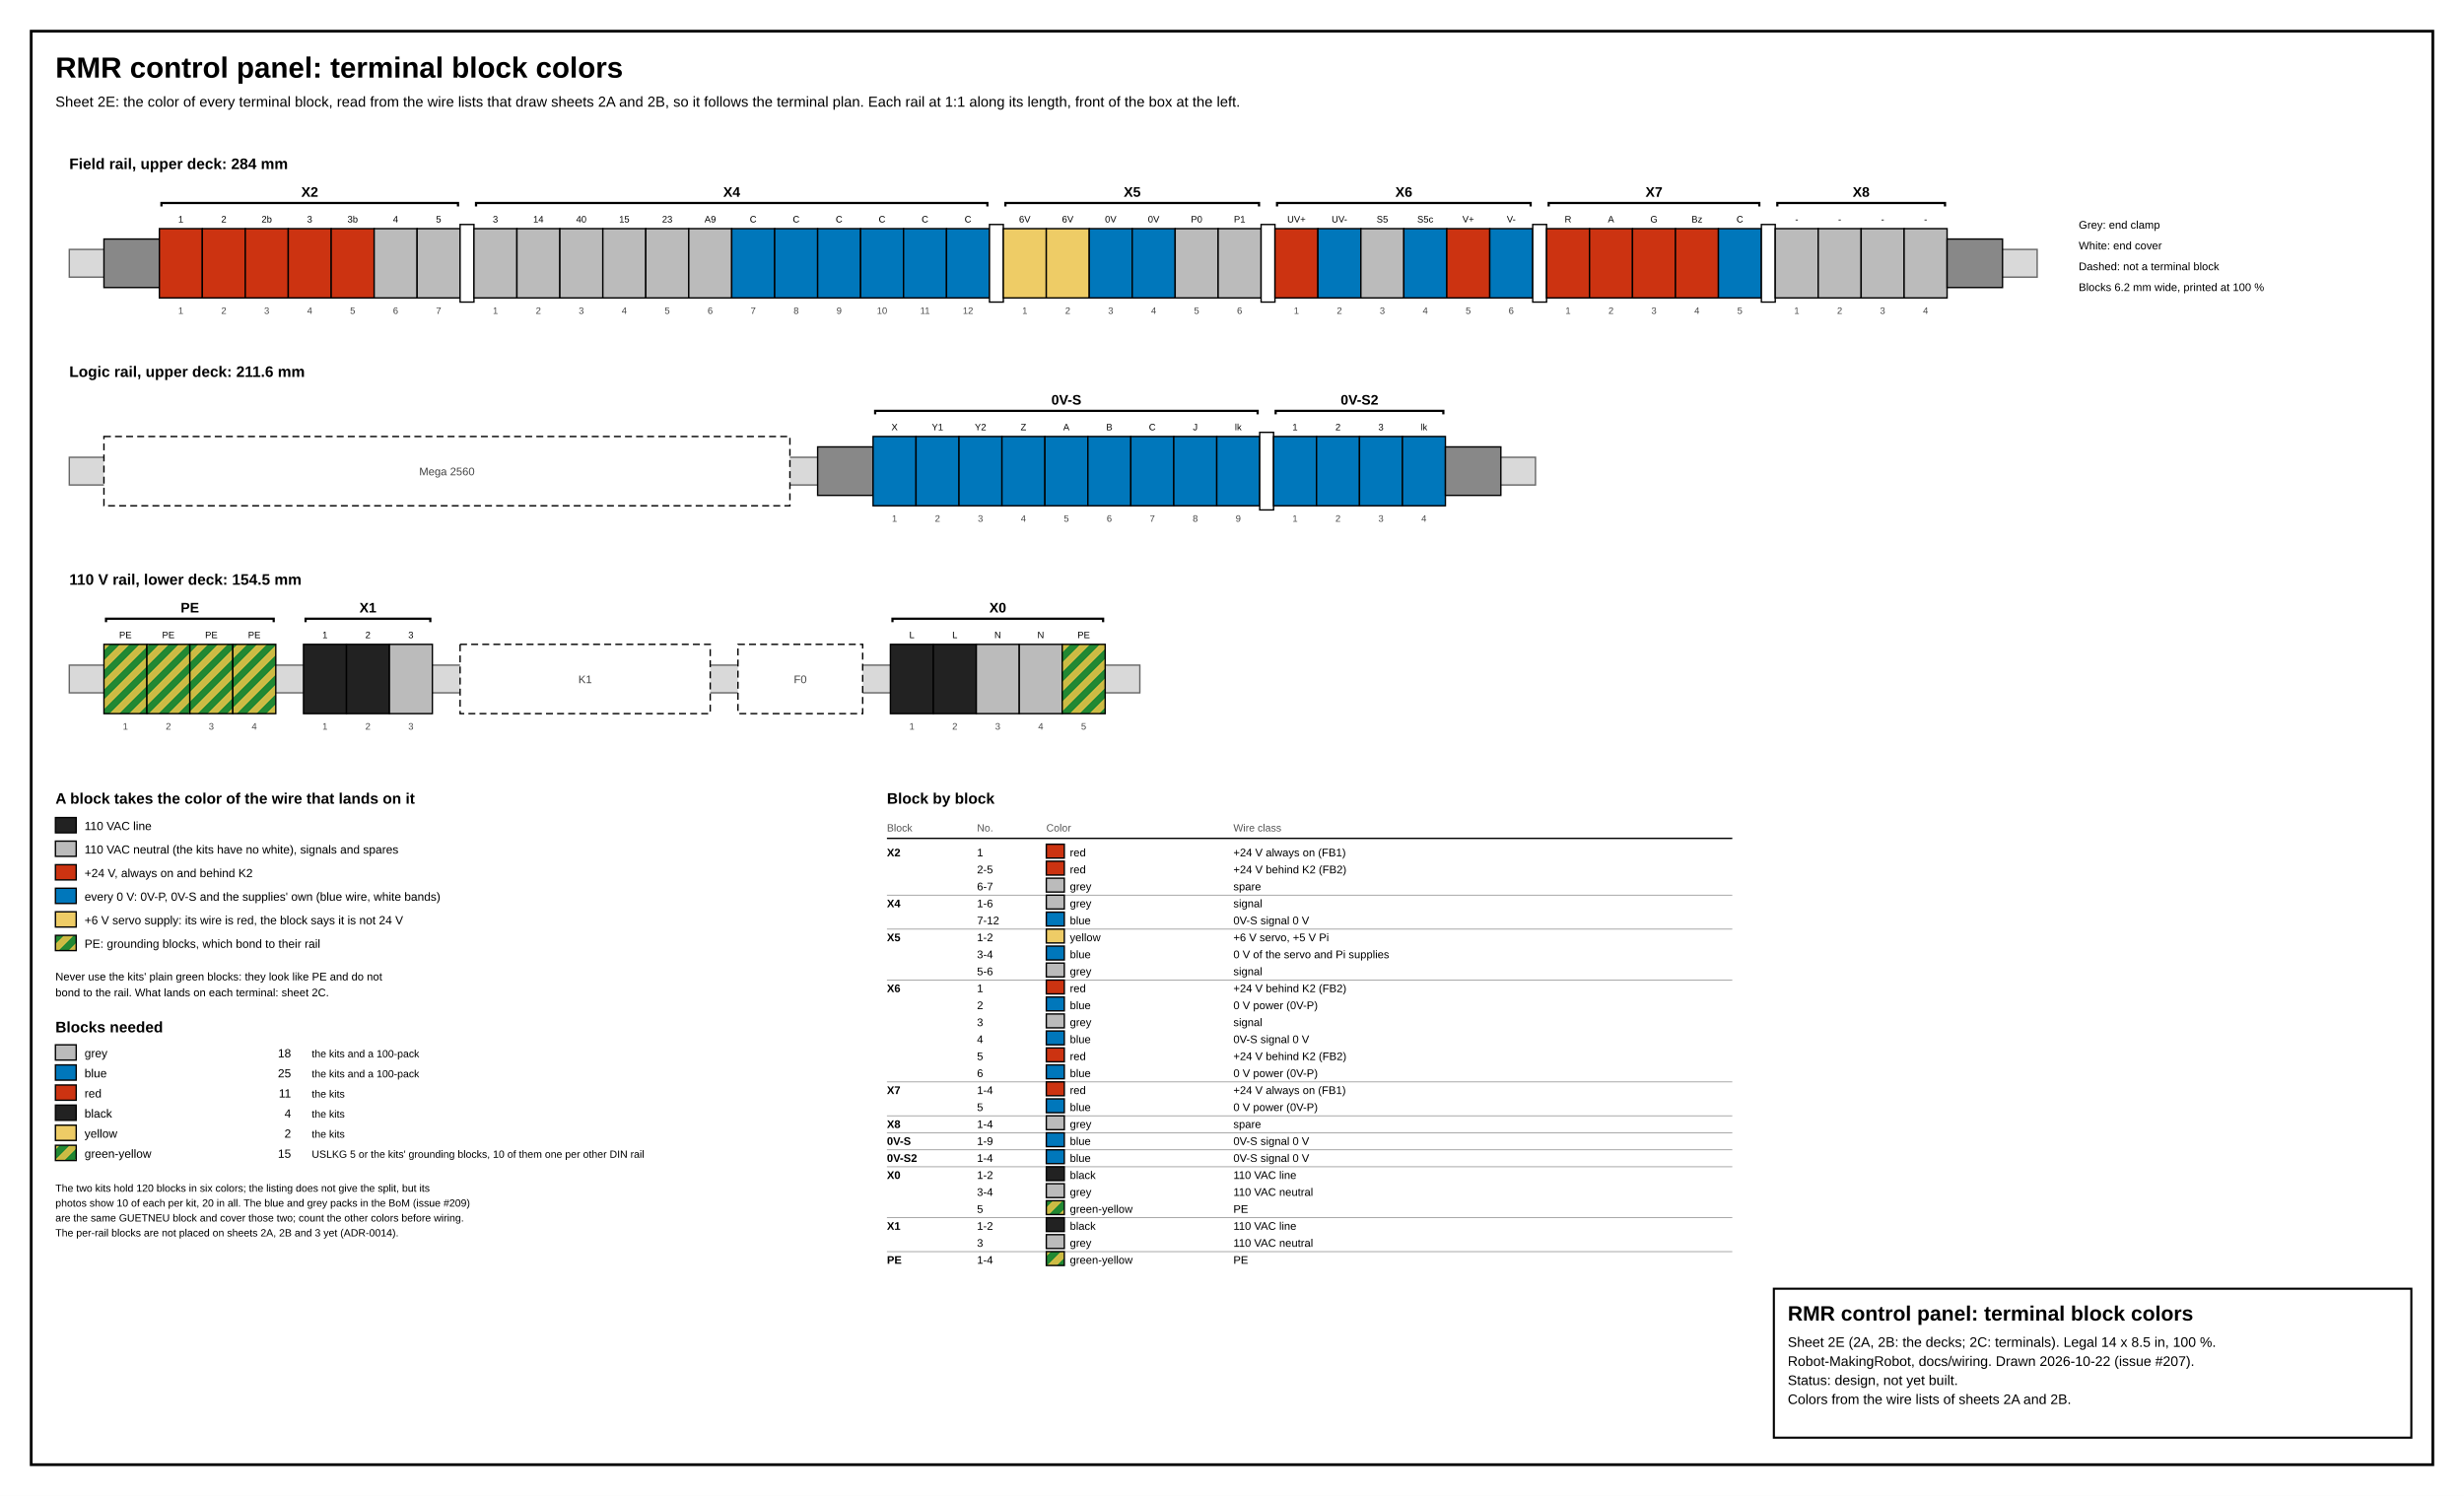
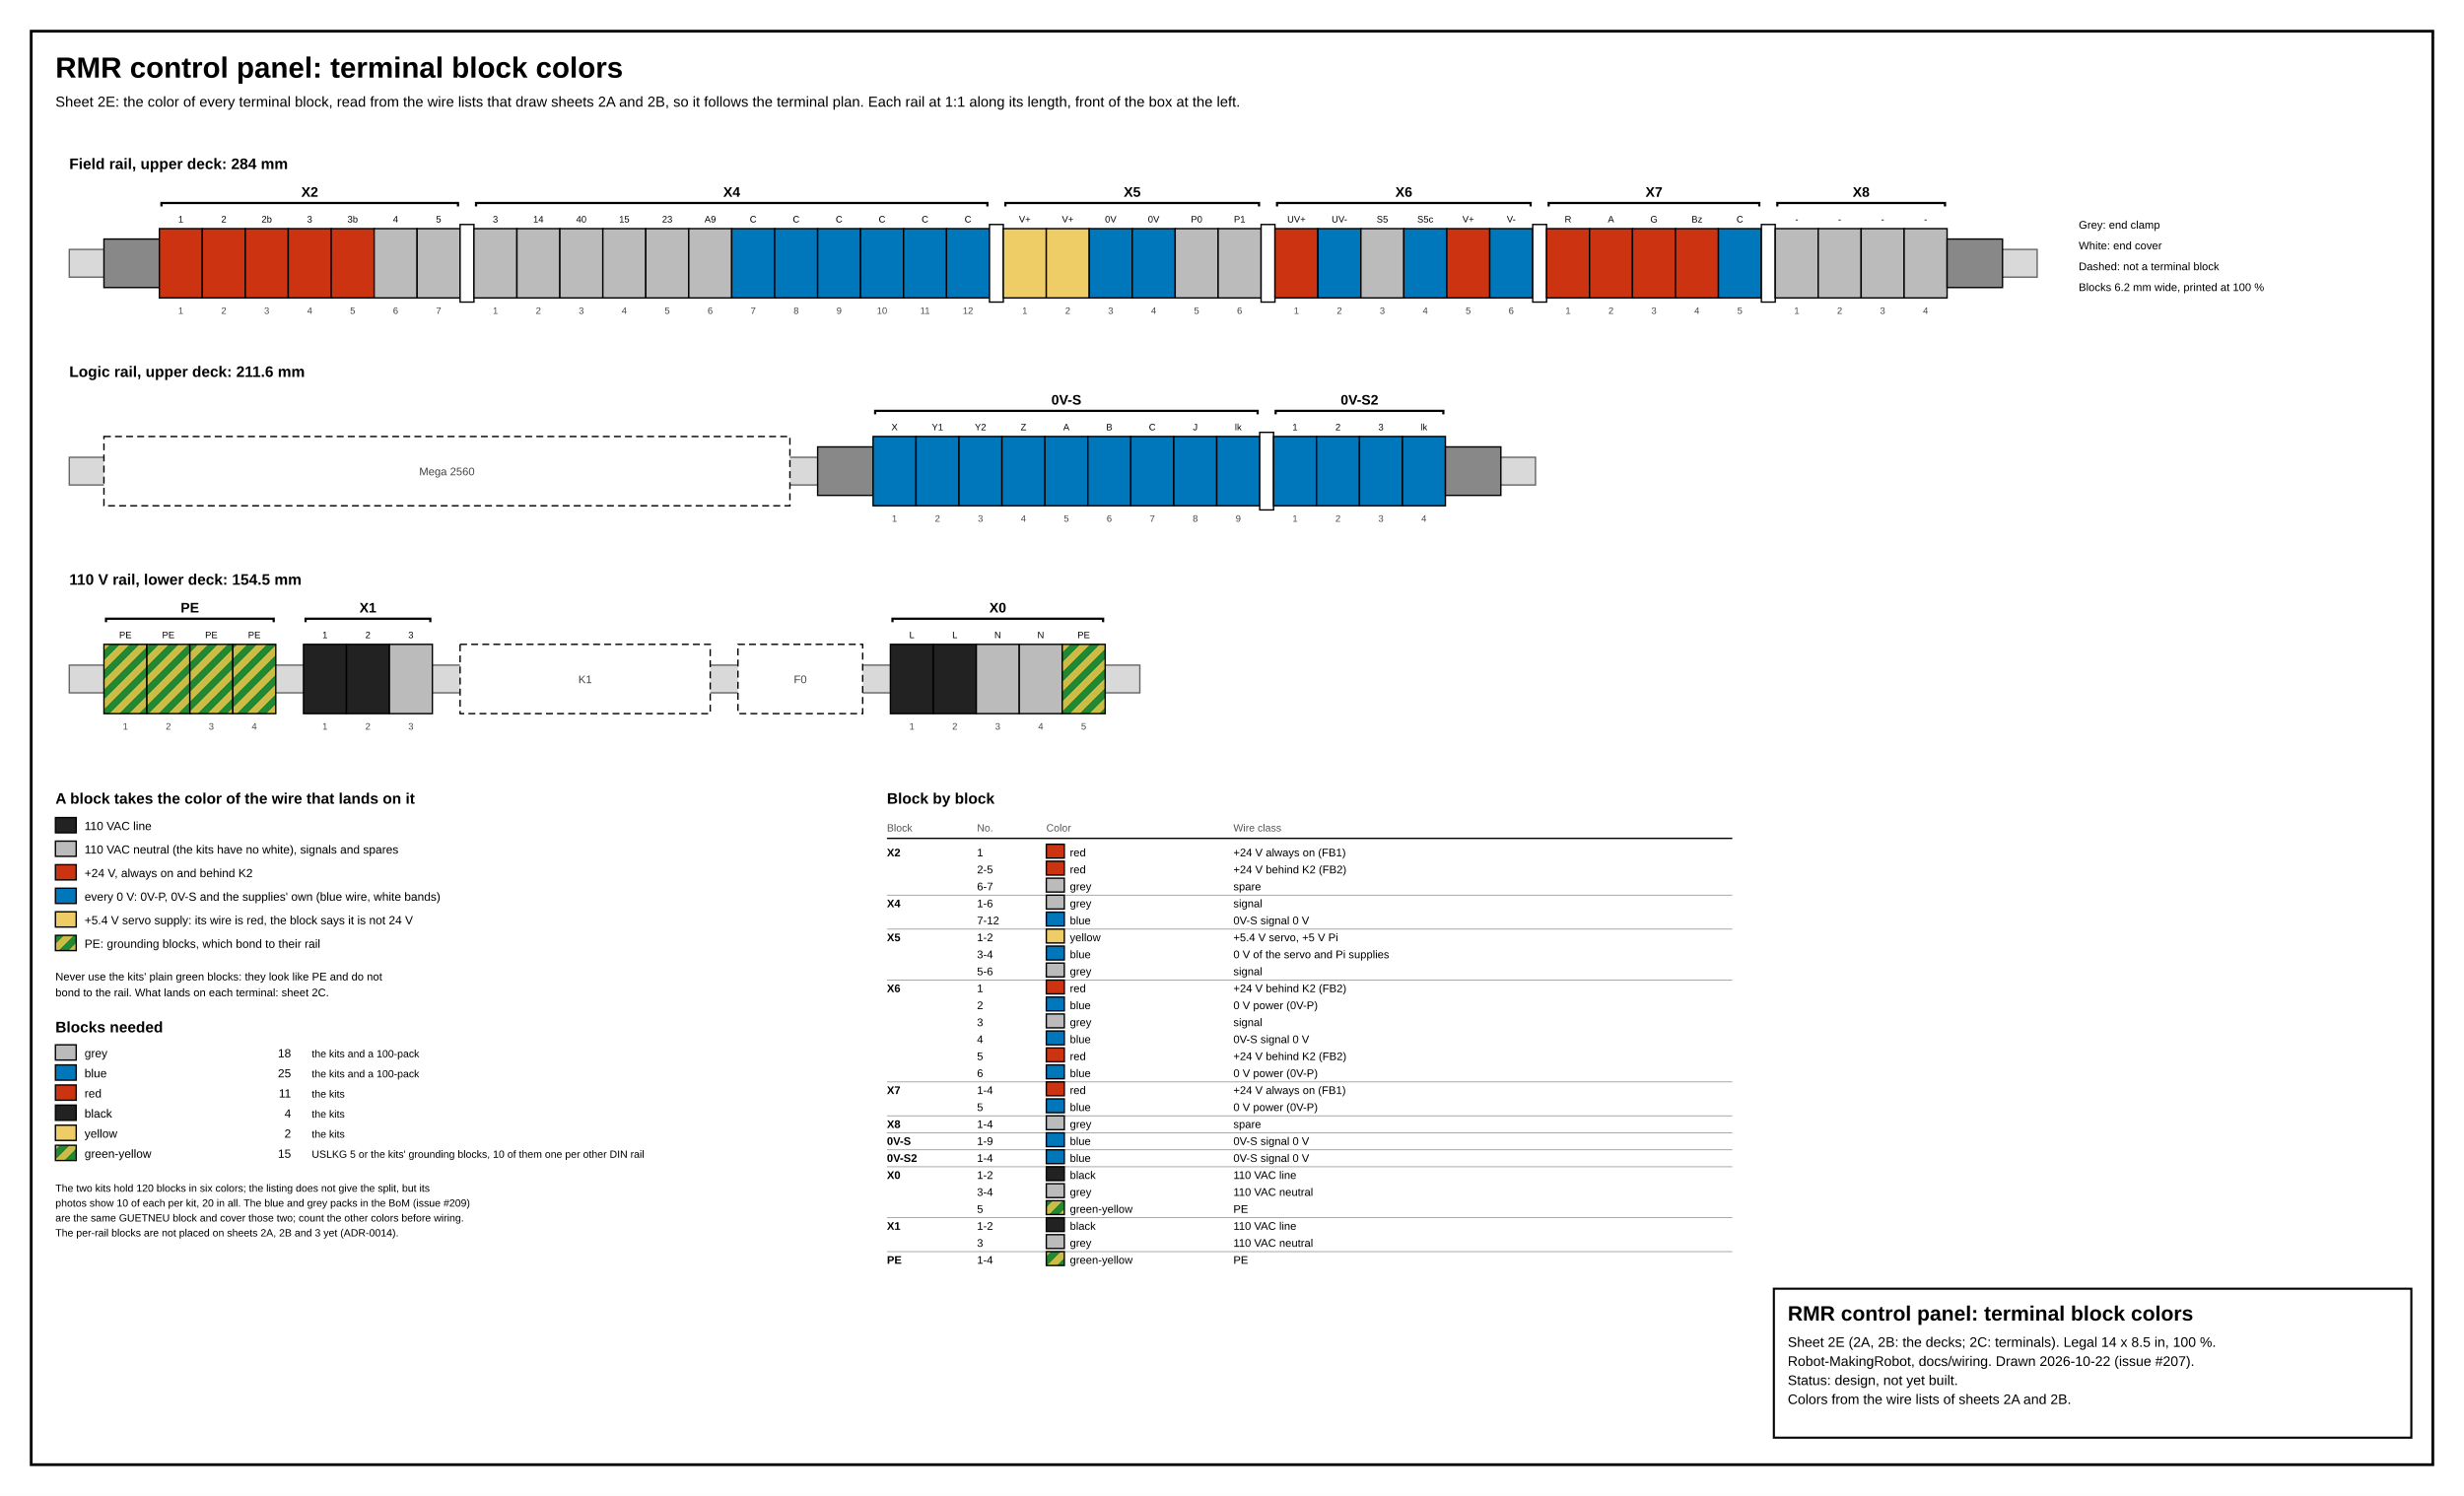
<svg xmlns="http://www.w3.org/2000/svg" width="14in" height="8.5in" viewBox="0 0 355.6 215.9">
  <style>
text{font-family:Arial,Helvetica,sans-serif;fill:#000}
path,line{fill:none;stroke-linecap:butt;stroke-linejoin:miter}
.ac{stroke:#CC3311;stroke-width:.6}
.va{stroke:#0077BB;stroke-width:.5}
.ve{stroke:#EE3377;stroke-width:.5}
.zp{stroke:#000;stroke-width:.55}
.zs{stroke:#33BBEE;stroke-width:.5}
.pe{stroke:#009988;stroke-width:.45;stroke-dasharray:2.4 .7 .5 .7}
.lv{stroke:#EE7733;stroke-width:.42}
.sg{stroke:#000;stroke-width:.22}
.zl{stroke:#000;stroke-width:.3}
.cb{stroke:#000;stroke-width:.85}
.sgc{stroke:#000;stroke-width:.5}
.mo{stroke:#000;stroke-width:.3}
.un{stroke-dasharray:1.1 .8}
.mech{stroke:#000;stroke-width:.2;stroke-dasharray:.8 .6}
.sym{stroke:#000;stroke-width:.32;fill:none}
.symf{stroke:#000;stroke-width:.32;fill:#fff}
.bx{fill:#fff;stroke:#000;stroke-width:.3}
.bxl{fill:#fff;stroke:#000;stroke-width:.22}
.frame{fill:none;stroke:#000;stroke-width:.4}
.zone{fill:none;stroke:#888;stroke-width:.2;stroke-dasharray:1.5 1}
.rail{fill:#d9d9d9;stroke:#666;stroke-width:.2}
.duct{fill:#f3f3f3;stroke:#999;stroke-width:.2}
.dot{stroke:none}
</style>
  <rect x="0" y="0" width="355.6" height="215.9" fill="#fff" />
  <rect class="frame" x="4.5" y="4.5" width="346.6" height="206.9" />
  <defs>
    <pattern id="tbGreenYellow" width="2" height="2" patternUnits="userSpaceOnUse" patternTransform="rotate(45)">
      <rect width="2" height="2" fill="#228833" />
      <rect width="1" height="2" fill="#CCBB44" />
    </pattern>
  </defs>
  <rect class="rail" x="10" y="36" width="284" height="4" />
  <rect x="15" y="34.5" width="8" height="7" fill="#888888" stroke="#000" stroke-width=".2" />
  <rect x="23" y="33" width="6.2" height="10" fill="#CC3311" stroke="#000" stroke-width=".2" />
  <rect x="29.2" y="33" width="6.2" height="10" fill="#CC3311" stroke="#000" stroke-width=".2" />
  <rect x="35.4" y="33" width="6.2" height="10" fill="#CC3311" stroke="#000" stroke-width=".2" />
  <rect x="41.6" y="33" width="6.2" height="10" fill="#CC3311" stroke="#000" stroke-width=".2" />
  <rect x="47.8" y="33" width="6.2" height="10" fill="#CC3311" stroke="#000" stroke-width=".2" />
  <rect x="54" y="33" width="6.2" height="10" fill="#BBBBBB" stroke="#000" stroke-width=".2" />
  <rect x="60.2" y="33" width="6.2" height="10" fill="#BBBBBB" stroke="#000" stroke-width=".2" />
  <path class="sym" d="M23.3 29.8 L23.3 29.3 L66.1 29.3 L66.1 29.8" />
  <rect x="66.4" y="32.4" width="2" height="11.2" fill="#fff" stroke="#000" stroke-width=".2" />
  <rect x="68.4" y="33" width="6.2" height="10" fill="#BBBBBB" stroke="#000" stroke-width=".2" />
  <rect x="74.6" y="33" width="6.2" height="10" fill="#BBBBBB" stroke="#000" stroke-width=".2" />
  <rect x="80.8" y="33" width="6.2" height="10" fill="#BBBBBB" stroke="#000" stroke-width=".2" />
  <rect x="87" y="33" width="6.2" height="10" fill="#BBBBBB" stroke="#000" stroke-width=".2" />
  <rect x="93.2" y="33" width="6.2" height="10" fill="#BBBBBB" stroke="#000" stroke-width=".2" />
  <rect x="99.4" y="33" width="6.2" height="10" fill="#BBBBBB" stroke="#000" stroke-width=".2" />
  <rect x="105.6" y="33" width="6.2" height="10" fill="#0077BB" stroke="#000" stroke-width=".2" />
  <rect x="111.8" y="33" width="6.2" height="10" fill="#0077BB" stroke="#000" stroke-width=".2" />
  <rect x="118" y="33" width="6.2" height="10" fill="#0077BB" stroke="#000" stroke-width=".2" />
  <rect x="124.2" y="33" width="6.2" height="10" fill="#0077BB" stroke="#000" stroke-width=".2" />
  <rect x="130.4" y="33" width="6.2" height="10" fill="#0077BB" stroke="#000" stroke-width=".2" />
  <rect x="136.6" y="33" width="6.2" height="10" fill="#0077BB" stroke="#000" stroke-width=".2" />
  <path class="sym" d="M68.7 29.8 L68.7 29.3 L142.5 29.3 L142.5 29.8" />
  <rect x="142.8" y="32.4" width="2" height="11.2" fill="#fff" stroke="#000" stroke-width=".2" />
  <rect x="144.8" y="33" width="6.2" height="10" fill="#EECC66" stroke="#000" stroke-width=".2" />
  <rect x="151" y="33" width="6.2" height="10" fill="#EECC66" stroke="#000" stroke-width=".2" />
  <rect x="157.2" y="33" width="6.2" height="10" fill="#0077BB" stroke="#000" stroke-width=".2" />
  <rect x="163.4" y="33" width="6.2" height="10" fill="#0077BB" stroke="#000" stroke-width=".2" />
  <rect x="169.6" y="33" width="6.2" height="10" fill="#BBBBBB" stroke="#000" stroke-width=".2" />
  <rect x="175.8" y="33" width="6.2" height="10" fill="#BBBBBB" stroke="#000" stroke-width=".2" />
  <path class="sym" d="M145.1 29.8 L145.1 29.3 L181.7 29.3 L181.7 29.8" />
  <rect x="182" y="32.4" width="2" height="11.2" fill="#fff" stroke="#000" stroke-width=".2" />
  <rect x="184" y="33" width="6.2" height="10" fill="#CC3311" stroke="#000" stroke-width=".2" />
  <rect x="190.2" y="33" width="6.2" height="10" fill="#0077BB" stroke="#000" stroke-width=".2" />
  <rect x="196.4" y="33" width="6.2" height="10" fill="#BBBBBB" stroke="#000" stroke-width=".2" />
  <rect x="202.6" y="33" width="6.2" height="10" fill="#0077BB" stroke="#000" stroke-width=".2" />
  <rect x="208.8" y="33" width="6.2" height="10" fill="#CC3311" stroke="#000" stroke-width=".2" />
  <rect x="215" y="33" width="6.2" height="10" fill="#0077BB" stroke="#000" stroke-width=".2" />
  <path class="sym" d="M184.3 29.8 L184.3 29.3 L220.9 29.3 L220.9 29.8" />
  <rect x="221.2" y="32.4" width="2" height="11.2" fill="#fff" stroke="#000" stroke-width=".2" />
  <rect x="223.2" y="33" width="6.2" height="10" fill="#CC3311" stroke="#000" stroke-width=".2" />
  <rect x="229.4" y="33" width="6.2" height="10" fill="#CC3311" stroke="#000" stroke-width=".2" />
  <rect x="235.6" y="33" width="6.2" height="10" fill="#CC3311" stroke="#000" stroke-width=".2" />
  <rect x="241.8" y="33" width="6.2" height="10" fill="#CC3311" stroke="#000" stroke-width=".2" />
  <rect x="248" y="33" width="6.2" height="10" fill="#0077BB" stroke="#000" stroke-width=".2" />
  <path class="sym" d="M223.5 29.8 L223.5 29.3 L253.9 29.3 L253.9 29.8" />
  <rect x="254.2" y="32.4" width="2" height="11.2" fill="#fff" stroke="#000" stroke-width=".2" />
  <rect x="256.2" y="33" width="6.2" height="10" fill="#BBBBBB" stroke="#000" stroke-width=".2" />
  <rect x="262.4" y="33" width="6.2" height="10" fill="#BBBBBB" stroke="#000" stroke-width=".2" />
  <rect x="268.6" y="33" width="6.2" height="10" fill="#BBBBBB" stroke="#000" stroke-width=".2" />
  <rect x="274.8" y="33" width="6.2" height="10" fill="#BBBBBB" stroke="#000" stroke-width=".2" />
  <path class="sym" d="M256.5 29.8 L256.5 29.3 L280.7 29.3 L280.7 29.8" />
  <rect x="281" y="34.5" width="8" height="7" fill="#888888" stroke="#000" stroke-width=".2" />
  <rect class="rail" x="10" y="66" width="211.6" height="4" />
  <rect x="15" y="63" width="99" height="10" fill="#fff" stroke="#000" stroke-width=".2" stroke-dasharray="1 .6" />
  <rect x="118" y="64.5" width="8" height="7" fill="#888888" stroke="#000" stroke-width=".2" />
  <rect x="126" y="63" width="6.2" height="10" fill="#0077BB" stroke="#000" stroke-width=".2" />
  <rect x="132.2" y="63" width="6.2" height="10" fill="#0077BB" stroke="#000" stroke-width=".2" />
  <rect x="138.4" y="63" width="6.2" height="10" fill="#0077BB" stroke="#000" stroke-width=".2" />
  <rect x="144.6" y="63" width="6.2" height="10" fill="#0077BB" stroke="#000" stroke-width=".2" />
  <rect x="150.8" y="63" width="6.2" height="10" fill="#0077BB" stroke="#000" stroke-width=".2" />
  <rect x="157" y="63" width="6.2" height="10" fill="#0077BB" stroke="#000" stroke-width=".2" />
  <rect x="163.2" y="63" width="6.2" height="10" fill="#0077BB" stroke="#000" stroke-width=".2" />
  <rect x="169.4" y="63" width="6.2" height="10" fill="#0077BB" stroke="#000" stroke-width=".2" />
  <rect x="175.6" y="63" width="6.2" height="10" fill="#0077BB" stroke="#000" stroke-width=".2" />
  <path class="sym" d="M126.3 59.8 L126.3 59.3 L181.5 59.3 L181.5 59.8" />
  <rect x="181.8" y="62.4" width="2" height="11.2" fill="#fff" stroke="#000" stroke-width=".2" />
  <rect x="183.8" y="63" width="6.2" height="10" fill="#0077BB" stroke="#000" stroke-width=".2" />
  <rect x="190" y="63" width="6.2" height="10" fill="#0077BB" stroke="#000" stroke-width=".2" />
  <rect x="196.2" y="63" width="6.2" height="10" fill="#0077BB" stroke="#000" stroke-width=".2" />
  <rect x="202.4" y="63" width="6.2" height="10" fill="#0077BB" stroke="#000" stroke-width=".2" />
  <path class="sym" d="M184.1 59.8 L184.1 59.3 L208.3 59.3 L208.3 59.8" />
  <rect x="208.6" y="64.5" width="8" height="7" fill="#888888" stroke="#000" stroke-width=".2" />
  <rect class="rail" x="10" y="96" width="154.5" height="4" />
  <rect x="15" y="93" width="6.2" height="10" fill="url(#tbGreenYellow)" stroke="#000" stroke-width=".2" />
  <rect x="21.2" y="93" width="6.2" height="10" fill="url(#tbGreenYellow)" stroke="#000" stroke-width=".2" />
  <rect x="27.4" y="93" width="6.2" height="10" fill="url(#tbGreenYellow)" stroke="#000" stroke-width=".2" />
  <rect x="33.6" y="93" width="6.2" height="10" fill="url(#tbGreenYellow)" stroke="#000" stroke-width=".2" />
  <path class="sym" d="M15.3 89.8 L15.3 89.3 L39.5 89.3 L39.5 89.8" />
  <rect x="43.8" y="93" width="6.2" height="10" fill="#222222" stroke="#000" stroke-width=".2" />
  <rect x="50" y="93" width="6.2" height="10" fill="#222222" stroke="#000" stroke-width=".2" />
  <rect x="56.2" y="93" width="6.2" height="10" fill="#BBBBBB" stroke="#000" stroke-width=".2" />
  <path class="sym" d="M44.1 89.8 L44.1 89.3 L62.1 89.3 L62.1 89.8" />
  <rect x="66.4" y="93" width="36.1" height="10" fill="#fff" stroke="#000" stroke-width=".2" stroke-dasharray="1 .6" />
  <rect x="106.5" y="93" width="18" height="10" fill="#fff" stroke="#000" stroke-width=".2" stroke-dasharray="1 .6" />
  <rect x="128.5" y="93" width="6.2" height="10" fill="#222222" stroke="#000" stroke-width=".2" />
  <rect x="134.7" y="93" width="6.2" height="10" fill="#222222" stroke="#000" stroke-width=".2" />
  <rect x="140.9" y="93" width="6.2" height="10" fill="#BBBBBB" stroke="#000" stroke-width=".2" />
  <rect x="147.1" y="93" width="6.2" height="10" fill="#BBBBBB" stroke="#000" stroke-width=".2" />
  <rect x="153.3" y="93" width="6.2" height="10" fill="url(#tbGreenYellow)" stroke="#000" stroke-width=".2" />
  <path class="sym" d="M128.8 89.8 L128.8 89.3 L159.2 89.3 L159.2 89.8" />
  <rect x="8" y="118" width="3" height="2.2" fill="#222222" stroke="#000" stroke-width=".2" />
  <rect x="8" y="121.4" width="3" height="2.2" fill="#BBBBBB" stroke="#000" stroke-width=".2" />
  <rect x="8" y="124.8" width="3" height="2.2" fill="#CC3311" stroke="#000" stroke-width=".2" />
  <rect x="8" y="128.2" width="3" height="2.2" fill="#0077BB" stroke="#000" stroke-width=".2" />
  <rect x="8" y="131.6" width="3" height="2.2" fill="#EECC66" stroke="#000" stroke-width=".2" />
  <rect x="8" y="135" width="3" height="2.2" fill="url(#tbGreenYellow)" stroke="#000" stroke-width=".2" />
  <rect x="8" y="150.8" width="3" height="2.2" fill="#BBBBBB" stroke="#000" stroke-width=".2" />
  <rect x="8" y="153.7" width="3" height="2.2" fill="#0077BB" stroke="#000" stroke-width=".2" />
  <rect x="8" y="156.6" width="3" height="2.2" fill="#CC3311" stroke="#000" stroke-width=".2" />
  <rect x="8" y="159.5" width="3" height="2.2" fill="#222222" stroke="#000" stroke-width=".2" />
  <rect x="8" y="162.4" width="3" height="2.2" fill="#EECC66" stroke="#000" stroke-width=".2" />
  <rect x="8" y="165.3" width="3" height="2.2" fill="url(#tbGreenYellow)" stroke="#000" stroke-width=".2" />
  <line x1="128" y1="121" x2="250" y2="121" stroke="#000" stroke-width=".2" />
  <rect x="151" y="121.85" width="2.6" height="2" fill="#CC3311" stroke="#000" stroke-width=".2" />
  <rect x="151" y="124.3" width="2.6" height="2" fill="#CC3311" stroke="#000" stroke-width=".2" />
  <rect x="151" y="126.75" width="2.6" height="2" fill="#BBBBBB" stroke="#000" stroke-width=".2" />
  <line x1="128" y1="129.2" x2="250" y2="129.2" stroke="#999" stroke-width=".12" />
  <rect x="151" y="129.2" width="2.6" height="2" fill="#BBBBBB" stroke="#000" stroke-width=".2" />
  <rect x="151" y="131.65" width="2.6" height="2" fill="#0077BB" stroke="#000" stroke-width=".2" />
  <line x1="128" y1="134.1" x2="250" y2="134.1" stroke="#999" stroke-width=".12" />
  <rect x="151" y="134.1" width="2.6" height="2" fill="#EECC66" stroke="#000" stroke-width=".2" />
  <rect x="151" y="136.55" width="2.6" height="2" fill="#0077BB" stroke="#000" stroke-width=".2" />
  <rect x="151" y="139" width="2.6" height="2" fill="#BBBBBB" stroke="#000" stroke-width=".2" />
  <line x1="128" y1="141.45" x2="250" y2="141.45" stroke="#999" stroke-width=".12" />
  <rect x="151" y="141.45" width="2.6" height="2" fill="#CC3311" stroke="#000" stroke-width=".2" />
  <rect x="151" y="143.9" width="2.6" height="2" fill="#0077BB" stroke="#000" stroke-width=".2" />
  <rect x="151" y="146.35" width="2.6" height="2" fill="#BBBBBB" stroke="#000" stroke-width=".2" />
  <rect x="151" y="148.8" width="2.6" height="2" fill="#0077BB" stroke="#000" stroke-width=".2" />
  <rect x="151" y="151.25" width="2.6" height="2" fill="#CC3311" stroke="#000" stroke-width=".2" />
  <rect x="151" y="153.7" width="2.6" height="2" fill="#0077BB" stroke="#000" stroke-width=".2" />
  <line x1="128" y1="156.15" x2="250" y2="156.15" stroke="#999" stroke-width=".12" />
  <rect x="151" y="156.15" width="2.6" height="2" fill="#CC3311" stroke="#000" stroke-width=".2" />
  <rect x="151" y="158.6" width="2.6" height="2" fill="#0077BB" stroke="#000" stroke-width=".2" />
  <line x1="128" y1="161.05" x2="250" y2="161.05" stroke="#999" stroke-width=".12" />
  <rect x="151" y="161.05" width="2.6" height="2" fill="#BBBBBB" stroke="#000" stroke-width=".2" />
  <line x1="128" y1="163.5" x2="250" y2="163.5" stroke="#999" stroke-width=".12" />
  <rect x="151" y="163.5" width="2.6" height="2" fill="#0077BB" stroke="#000" stroke-width=".2" />
  <line x1="128" y1="165.95" x2="250" y2="165.95" stroke="#999" stroke-width=".12" />
  <rect x="151" y="165.95" width="2.6" height="2" fill="#0077BB" stroke="#000" stroke-width=".2" />
  <line x1="128" y1="168.4" x2="250" y2="168.4" stroke="#999" stroke-width=".12" />
  <rect x="151" y="168.4" width="2.6" height="2" fill="#222222" stroke="#000" stroke-width=".2" />
  <rect x="151" y="170.85" width="2.6" height="2" fill="#BBBBBB" stroke="#000" stroke-width=".2" />
  <rect x="151" y="173.3" width="2.6" height="2" fill="url(#tbGreenYellow)" stroke="#000" stroke-width=".2" />
  <line x1="128" y1="175.75" x2="250" y2="175.75" stroke="#999" stroke-width=".12" />
  <rect x="151" y="175.75" width="2.6" height="2" fill="#222222" stroke="#000" stroke-width=".2" />
  <rect x="151" y="178.2" width="2.6" height="2" fill="#BBBBBB" stroke="#000" stroke-width=".2" />
  <line x1="128" y1="180.65" x2="250" y2="180.65" stroke="#999" stroke-width=".12" />
  <rect x="151" y="180.65" width="2.6" height="2" fill="url(#tbGreenYellow)" stroke="#000" stroke-width=".2" />
  <rect class="bx" x="256" y="186" width="92" height="21.5" />
  <text x="8" y="11.2" font-size="4.2" font-weight="bold">RMR control panel: terminal block colors</text>
  <text x="8" y="15.4" font-size="2.1">Sheet 2E: the color of every terminal block, read from the wire lists that draw sheets 2A and 2B, so it follows the terminal plan. Each rail at 1:1 along its length, front of the box at the left.</text>
  <text x="10" y="24.4" font-size="2.2" font-weight="bold">Field rail, upper deck: 284 mm</text>
  <text x="26.1" y="32.1" font-size="1.35" text-anchor="middle">1</text>
  <text x="26.1" y="45.3" font-size="1.35" style="fill:#444444" text-anchor="middle">1</text>
  <text x="32.3" y="32.1" font-size="1.35" text-anchor="middle">2</text>
  <text x="32.3" y="45.3" font-size="1.35" style="fill:#444444" text-anchor="middle">2</text>
  <text x="38.5" y="32.1" font-size="1.35" text-anchor="middle">2b</text>
  <text x="38.5" y="45.3" font-size="1.35" style="fill:#444444" text-anchor="middle">3</text>
  <text x="44.7" y="32.1" font-size="1.35" text-anchor="middle">3</text>
  <text x="44.7" y="45.3" font-size="1.35" style="fill:#444444" text-anchor="middle">4</text>
  <text x="50.9" y="32.1" font-size="1.35" text-anchor="middle">3b</text>
  <text x="50.9" y="45.3" font-size="1.35" style="fill:#444444" text-anchor="middle">5</text>
  <text x="57.1" y="32.1" font-size="1.35" text-anchor="middle">4</text>
  <text x="57.1" y="45.3" font-size="1.35" style="fill:#444444" text-anchor="middle">6</text>
  <text x="63.3" y="32.1" font-size="1.35" text-anchor="middle">5</text>
  <text x="63.3" y="45.3" font-size="1.35" style="fill:#444444" text-anchor="middle">7</text>
  <text x="44.7" y="28.4" font-size="2" text-anchor="middle" font-weight="bold">X2</text>
  <text x="71.5" y="32.1" font-size="1.35" text-anchor="middle">3</text>
  <text x="71.5" y="45.3" font-size="1.35" style="fill:#444444" text-anchor="middle">1</text>
  <text x="77.7" y="32.1" font-size="1.35" text-anchor="middle">14</text>
  <text x="77.7" y="45.3" font-size="1.35" style="fill:#444444" text-anchor="middle">2</text>
  <text x="83.9" y="32.1" font-size="1.35" text-anchor="middle">40</text>
  <text x="83.9" y="45.3" font-size="1.35" style="fill:#444444" text-anchor="middle">3</text>
  <text x="90.1" y="32.1" font-size="1.35" text-anchor="middle">15</text>
  <text x="90.1" y="45.3" font-size="1.35" style="fill:#444444" text-anchor="middle">4</text>
  <text x="96.3" y="32.1" font-size="1.35" text-anchor="middle">23</text>
  <text x="96.3" y="45.3" font-size="1.35" style="fill:#444444" text-anchor="middle">5</text>
  <text x="102.5" y="32.1" font-size="1.35" text-anchor="middle">A9</text>
  <text x="102.5" y="45.3" font-size="1.35" style="fill:#444444" text-anchor="middle">6</text>
  <text x="108.7" y="32.1" font-size="1.35" text-anchor="middle">C</text>
  <text x="108.7" y="45.3" font-size="1.35" style="fill:#444444" text-anchor="middle">7</text>
  <text x="114.9" y="32.1" font-size="1.35" text-anchor="middle">C</text>
  <text x="114.9" y="45.3" font-size="1.35" style="fill:#444444" text-anchor="middle">8</text>
  <text x="121.1" y="32.1" font-size="1.35" text-anchor="middle">C</text>
  <text x="121.1" y="45.3" font-size="1.35" style="fill:#444444" text-anchor="middle">9</text>
  <text x="127.3" y="32.1" font-size="1.35" text-anchor="middle">C</text>
  <text x="127.3" y="45.3" font-size="1.35" style="fill:#444444" text-anchor="middle">10</text>
  <text x="133.5" y="32.1" font-size="1.35" text-anchor="middle">C</text>
  <text x="133.5" y="45.3" font-size="1.35" style="fill:#444444" text-anchor="middle">11</text>
  <text x="139.7" y="32.1" font-size="1.35" text-anchor="middle">C</text>
  <text x="139.7" y="45.3" font-size="1.35" style="fill:#444444" text-anchor="middle">12</text>
  <text x="105.6" y="28.4" font-size="2" text-anchor="middle" font-weight="bold">X4</text>
-   <text x="147.9" y="32.1" font-size="1.35" text-anchor="middle">6V</text>
+   <text x="147.9" y="32.1" font-size="1.35" text-anchor="middle">V+</text>
  <text x="147.9" y="45.3" font-size="1.35" style="fill:#444444" text-anchor="middle">1</text>
-   <text x="154.1" y="32.1" font-size="1.35" text-anchor="middle">6V</text>
+   <text x="154.1" y="32.1" font-size="1.35" text-anchor="middle">V+</text>
  <text x="154.1" y="45.3" font-size="1.35" style="fill:#444444" text-anchor="middle">2</text>
  <text x="160.3" y="32.1" font-size="1.35" text-anchor="middle">0V</text>
  <text x="160.3" y="45.3" font-size="1.35" style="fill:#444444" text-anchor="middle">3</text>
  <text x="166.5" y="32.1" font-size="1.35" text-anchor="middle">0V</text>
  <text x="166.5" y="45.3" font-size="1.35" style="fill:#444444" text-anchor="middle">4</text>
  <text x="172.7" y="32.1" font-size="1.35" text-anchor="middle">P0</text>
  <text x="172.7" y="45.3" font-size="1.35" style="fill:#444444" text-anchor="middle">5</text>
  <text x="178.9" y="32.1" font-size="1.35" text-anchor="middle">P1</text>
  <text x="178.9" y="45.3" font-size="1.35" style="fill:#444444" text-anchor="middle">6</text>
  <text x="163.4" y="28.4" font-size="2" text-anchor="middle" font-weight="bold">X5</text>
  <text x="187.1" y="32.1" font-size="1.35" text-anchor="middle">UV+</text>
  <text x="187.1" y="45.3" font-size="1.35" style="fill:#444444" text-anchor="middle">1</text>
  <text x="193.3" y="32.1" font-size="1.35" text-anchor="middle">UV-</text>
  <text x="193.3" y="45.3" font-size="1.35" style="fill:#444444" text-anchor="middle">2</text>
  <text x="199.5" y="32.1" font-size="1.35" text-anchor="middle">S5</text>
  <text x="199.5" y="45.3" font-size="1.35" style="fill:#444444" text-anchor="middle">3</text>
  <text x="205.7" y="32.1" font-size="1.35" text-anchor="middle">S5c</text>
  <text x="205.7" y="45.3" font-size="1.35" style="fill:#444444" text-anchor="middle">4</text>
  <text x="211.9" y="32.1" font-size="1.35" text-anchor="middle">V+</text>
  <text x="211.9" y="45.3" font-size="1.35" style="fill:#444444" text-anchor="middle">5</text>
  <text x="218.1" y="32.1" font-size="1.35" text-anchor="middle">V-</text>
  <text x="218.1" y="45.3" font-size="1.35" style="fill:#444444" text-anchor="middle">6</text>
  <text x="202.6" y="28.4" font-size="2" text-anchor="middle" font-weight="bold">X6</text>
  <text x="226.3" y="32.1" font-size="1.35" text-anchor="middle">R</text>
  <text x="226.3" y="45.3" font-size="1.35" style="fill:#444444" text-anchor="middle">1</text>
  <text x="232.5" y="32.1" font-size="1.35" text-anchor="middle">A</text>
  <text x="232.5" y="45.3" font-size="1.35" style="fill:#444444" text-anchor="middle">2</text>
  <text x="238.7" y="32.1" font-size="1.35" text-anchor="middle">G</text>
  <text x="238.7" y="45.3" font-size="1.35" style="fill:#444444" text-anchor="middle">3</text>
  <text x="244.9" y="32.1" font-size="1.35" text-anchor="middle">Bz</text>
  <text x="244.9" y="45.3" font-size="1.35" style="fill:#444444" text-anchor="middle">4</text>
  <text x="251.1" y="32.1" font-size="1.35" text-anchor="middle">C</text>
  <text x="251.1" y="45.3" font-size="1.35" style="fill:#444444" text-anchor="middle">5</text>
  <text x="238.7" y="28.4" font-size="2" text-anchor="middle" font-weight="bold">X7</text>
  <text x="259.3" y="32.1" font-size="1.35" text-anchor="middle">-</text>
  <text x="259.3" y="45.3" font-size="1.35" style="fill:#444444" text-anchor="middle">1</text>
  <text x="265.5" y="32.1" font-size="1.35" text-anchor="middle">-</text>
  <text x="265.5" y="45.3" font-size="1.35" style="fill:#444444" text-anchor="middle">2</text>
  <text x="271.7" y="32.1" font-size="1.35" text-anchor="middle">-</text>
  <text x="271.7" y="45.3" font-size="1.35" style="fill:#444444" text-anchor="middle">3</text>
  <text x="277.9" y="32.1" font-size="1.35" text-anchor="middle">-</text>
  <text x="277.9" y="45.3" font-size="1.35" style="fill:#444444" text-anchor="middle">4</text>
  <text x="268.6" y="28.4" font-size="2" text-anchor="middle" font-weight="bold">X8</text>
  <text x="10" y="54.4" font-size="2.2" font-weight="bold">Logic rail, upper deck: 211.6 mm</text>
  <text x="64.5" y="68.6" font-size="1.6" style="fill:#444444" text-anchor="middle">Mega 2560</text>
  <text x="129.1" y="62.1" font-size="1.35" text-anchor="middle">X</text>
  <text x="129.1" y="75.3" font-size="1.35" style="fill:#444444" text-anchor="middle">1</text>
  <text x="135.3" y="62.1" font-size="1.35" text-anchor="middle">Y1</text>
  <text x="135.3" y="75.3" font-size="1.35" style="fill:#444444" text-anchor="middle">2</text>
  <text x="141.5" y="62.1" font-size="1.35" text-anchor="middle">Y2</text>
  <text x="141.5" y="75.3" font-size="1.35" style="fill:#444444" text-anchor="middle">3</text>
  <text x="147.7" y="62.1" font-size="1.35" text-anchor="middle">Z</text>
  <text x="147.7" y="75.3" font-size="1.35" style="fill:#444444" text-anchor="middle">4</text>
  <text x="153.9" y="62.1" font-size="1.35" text-anchor="middle">A</text>
  <text x="153.9" y="75.3" font-size="1.35" style="fill:#444444" text-anchor="middle">5</text>
  <text x="160.1" y="62.1" font-size="1.35" text-anchor="middle">B</text>
  <text x="160.1" y="75.3" font-size="1.35" style="fill:#444444" text-anchor="middle">6</text>
  <text x="166.3" y="62.1" font-size="1.35" text-anchor="middle">C</text>
  <text x="166.3" y="75.3" font-size="1.35" style="fill:#444444" text-anchor="middle">7</text>
  <text x="172.5" y="62.1" font-size="1.35" text-anchor="middle">J</text>
  <text x="172.5" y="75.3" font-size="1.35" style="fill:#444444" text-anchor="middle">8</text>
  <text x="178.7" y="62.1" font-size="1.35" text-anchor="middle">lk</text>
  <text x="178.7" y="75.3" font-size="1.35" style="fill:#444444" text-anchor="middle">9</text>
  <text x="153.9" y="58.4" font-size="2" text-anchor="middle" font-weight="bold">0V-S</text>
  <text x="186.9" y="62.1" font-size="1.35" text-anchor="middle">1</text>
  <text x="186.9" y="75.3" font-size="1.35" style="fill:#444444" text-anchor="middle">1</text>
  <text x="193.1" y="62.1" font-size="1.35" text-anchor="middle">2</text>
  <text x="193.1" y="75.3" font-size="1.35" style="fill:#444444" text-anchor="middle">2</text>
  <text x="199.3" y="62.1" font-size="1.35" text-anchor="middle">3</text>
  <text x="199.3" y="75.3" font-size="1.35" style="fill:#444444" text-anchor="middle">3</text>
  <text x="205.5" y="62.1" font-size="1.35" text-anchor="middle">lk</text>
  <text x="205.5" y="75.3" font-size="1.35" style="fill:#444444" text-anchor="middle">4</text>
  <text x="196.2" y="58.4" font-size="2" text-anchor="middle" font-weight="bold">0V-S2</text>
  <text x="10" y="84.4" font-size="2.2" font-weight="bold">110 V rail, lower deck: 154.5 mm</text>
  <text x="18.1" y="92.1" font-size="1.35" text-anchor="middle">PE</text>
  <text x="18.1" y="105.3" font-size="1.35" style="fill:#444444" text-anchor="middle">1</text>
  <text x="24.3" y="92.1" font-size="1.35" text-anchor="middle">PE</text>
  <text x="24.3" y="105.3" font-size="1.35" style="fill:#444444" text-anchor="middle">2</text>
  <text x="30.5" y="92.1" font-size="1.35" text-anchor="middle">PE</text>
  <text x="30.5" y="105.3" font-size="1.35" style="fill:#444444" text-anchor="middle">3</text>
  <text x="36.7" y="92.1" font-size="1.35" text-anchor="middle">PE</text>
  <text x="36.7" y="105.3" font-size="1.35" style="fill:#444444" text-anchor="middle">4</text>
  <text x="27.4" y="88.4" font-size="2" text-anchor="middle" font-weight="bold">PE</text>
  <text x="46.9" y="92.1" font-size="1.35" text-anchor="middle">1</text>
  <text x="46.9" y="105.3" font-size="1.35" style="fill:#444444" text-anchor="middle">1</text>
  <text x="53.1" y="92.1" font-size="1.35" text-anchor="middle">2</text>
  <text x="53.1" y="105.3" font-size="1.35" style="fill:#444444" text-anchor="middle">2</text>
  <text x="59.3" y="92.1" font-size="1.35" text-anchor="middle">3</text>
  <text x="59.3" y="105.3" font-size="1.35" style="fill:#444444" text-anchor="middle">3</text>
  <text x="53.1" y="88.4" font-size="2" text-anchor="middle" font-weight="bold">X1</text>
  <text x="84.45" y="98.6" font-size="1.6" style="fill:#444444" text-anchor="middle">K1</text>
  <text x="115.5" y="98.6" font-size="1.6" style="fill:#444444" text-anchor="middle">F0</text>
  <text x="131.6" y="92.1" font-size="1.35" text-anchor="middle">L</text>
  <text x="131.6" y="105.3" font-size="1.35" style="fill:#444444" text-anchor="middle">1</text>
  <text x="137.8" y="92.1" font-size="1.35" text-anchor="middle">L</text>
  <text x="137.8" y="105.3" font-size="1.35" style="fill:#444444" text-anchor="middle">2</text>
  <text x="144" y="92.1" font-size="1.35" text-anchor="middle">N</text>
  <text x="144" y="105.3" font-size="1.35" style="fill:#444444" text-anchor="middle">3</text>
  <text x="150.2" y="92.1" font-size="1.35" text-anchor="middle">N</text>
  <text x="150.2" y="105.3" font-size="1.35" style="fill:#444444" text-anchor="middle">4</text>
  <text x="156.4" y="92.1" font-size="1.35" text-anchor="middle">PE</text>
  <text x="156.4" y="105.3" font-size="1.35" style="fill:#444444" text-anchor="middle">5</text>
  <text x="144" y="88.4" font-size="2" text-anchor="middle" font-weight="bold">X0</text>
  <text x="300" y="33" font-size="1.6">Grey: end clamp</text>
  <text x="300" y="36" font-size="1.6">White: end cover</text>
  <text x="300" y="39" font-size="1.6">Dashed: not a terminal block</text>
  <text x="300" y="42" font-size="1.6">Blocks 6.2 mm wide, printed at 100 %</text>
  <text x="8" y="116" font-size="2.2" font-weight="bold">A block takes the color of the wire that lands on it</text>
  <text x="12.2" y="119.8" font-size="1.7">110 VAC line</text>
  <text x="12.2" y="123.2" font-size="1.7">110 VAC neutral (the kits have no white), signals and spares</text>
  <text x="12.2" y="126.6" font-size="1.7">+24 V, always on and behind K2</text>
  <text x="12.2" y="130" font-size="1.7">every 0 V: 0V-P, 0V-S and the supplies' own (blue wire, white bands)</text>
-   <text x="12.2" y="133.4" font-size="1.7">+6 V servo supply: its wire is red, the block says it is not 24 V</text>
+   <text x="12.2" y="133.4" font-size="1.7">+5.4 V servo supply: its wire is red, the block says it is not 24 V</text>
  <text x="12.2" y="136.8" font-size="1.7">PE: grounding blocks, which bond to their rail</text>
  <text x="8" y="141.5" font-size="1.6">Never use the kits' plain green blocks: they look like PE and do not</text>
  <text x="8" y="143.8" font-size="1.6">bond to the rail. What lands on each terminal: sheet 2C.</text>
  <text x="8" y="149" font-size="2.2" font-weight="bold">Blocks needed</text>
  <text x="12.2" y="152.6" font-size="1.7">grey</text>
  <text x="42" y="152.6" font-size="1.7" text-anchor="end">18</text>
  <text x="45" y="152.6" font-size="1.5">the kits and a 100-pack</text>
  <text x="12.2" y="155.5" font-size="1.7">blue</text>
  <text x="42" y="155.5" font-size="1.7" text-anchor="end">25</text>
  <text x="45" y="155.5" font-size="1.5">the kits and a 100-pack</text>
  <text x="12.2" y="158.4" font-size="1.7">red</text>
  <text x="42" y="158.4" font-size="1.7" text-anchor="end">11</text>
  <text x="45" y="158.4" font-size="1.5">the kits</text>
  <text x="12.2" y="161.3" font-size="1.7">black</text>
  <text x="42" y="161.3" font-size="1.7" text-anchor="end">4</text>
  <text x="45" y="161.3" font-size="1.5">the kits</text>
  <text x="12.2" y="164.2" font-size="1.7">yellow</text>
  <text x="42" y="164.2" font-size="1.7" text-anchor="end">2</text>
  <text x="45" y="164.2" font-size="1.5">the kits</text>
  <text x="12.2" y="167.1" font-size="1.7">green-yellow</text>
  <text x="42" y="167.1" font-size="1.7" text-anchor="end">15</text>
  <text x="45" y="167.1" font-size="1.5">USLKG 5 or the kits' grounding blocks, 10 of them one per other DIN rail</text>
  <text x="8" y="172" font-size="1.5">The two kits hold 120 blocks in six colors; the listing does not give the split, but its</text>
  <text x="8" y="174.15" font-size="1.5">photos show 10 of each per kit, 20 in all. The blue and grey packs in the BoM (issue #209)</text>
  <text x="8" y="176.3" font-size="1.5">are the same GUETNEU block and cover those two; count the other colors before wiring.</text>
  <text x="8" y="178.45" font-size="1.5">The per-rail blocks are not placed on sheets 2A, 2B and 3 yet (ADR-0014).</text>
  <text x="128" y="116" font-size="2.2" font-weight="bold">Block by block</text>
  <text x="128" y="120" font-size="1.5" style="fill:#555555">Block</text>
  <text x="141" y="120" font-size="1.5" style="fill:#555555">No.</text>
  <text x="151" y="120" font-size="1.5" style="fill:#555555">Color</text>
  <text x="178" y="120" font-size="1.5" style="fill:#555555">Wire class</text>
  <text x="128" y="123.6" font-size="1.6" font-weight="bold">X2</text>
  <text x="141" y="123.6" font-size="1.6">1</text>
  <text x="154.4" y="123.6" font-size="1.6">red</text>
  <text x="178" y="123.6" font-size="1.6">+24 V always on (FB1)</text>
  <text x="141" y="126.05" font-size="1.6">2-5</text>
  <text x="154.4" y="126.05" font-size="1.6">red</text>
  <text x="178" y="126.05" font-size="1.6">+24 V behind K2 (FB2)</text>
  <text x="141" y="128.5" font-size="1.6">6-7</text>
  <text x="154.4" y="128.5" font-size="1.6">grey</text>
  <text x="178" y="128.5" font-size="1.6">spare</text>
  <text x="128" y="130.95" font-size="1.6" font-weight="bold">X4</text>
  <text x="141" y="130.95" font-size="1.6">1-6</text>
  <text x="154.4" y="130.95" font-size="1.6">grey</text>
  <text x="178" y="130.95" font-size="1.6">signal</text>
  <text x="141" y="133.4" font-size="1.6">7-12</text>
  <text x="154.4" y="133.4" font-size="1.6">blue</text>
  <text x="178" y="133.4" font-size="1.6">0V-S signal 0 V</text>
  <text x="128" y="135.85" font-size="1.6" font-weight="bold">X5</text>
  <text x="141" y="135.85" font-size="1.6">1-2</text>
  <text x="154.4" y="135.85" font-size="1.6">yellow</text>
-   <text x="178" y="135.85" font-size="1.6">+6 V servo, +5 V Pi</text>
+   <text x="178" y="135.85" font-size="1.6">+5.4 V servo, +5 V Pi</text>
  <text x="141" y="138.3" font-size="1.6">3-4</text>
  <text x="154.4" y="138.3" font-size="1.6">blue</text>
  <text x="178" y="138.3" font-size="1.6">0 V of the servo and Pi supplies</text>
  <text x="141" y="140.75" font-size="1.6">5-6</text>
  <text x="154.4" y="140.75" font-size="1.6">grey</text>
  <text x="178" y="140.75" font-size="1.6">signal</text>
  <text x="128" y="143.2" font-size="1.6" font-weight="bold">X6</text>
  <text x="141" y="143.2" font-size="1.6">1</text>
  <text x="154.4" y="143.2" font-size="1.6">red</text>
  <text x="178" y="143.2" font-size="1.6">+24 V behind K2 (FB2)</text>
  <text x="141" y="145.65" font-size="1.6">2</text>
  <text x="154.4" y="145.65" font-size="1.6">blue</text>
  <text x="178" y="145.65" font-size="1.6">0 V power (0V-P)</text>
  <text x="141" y="148.1" font-size="1.6">3</text>
  <text x="154.4" y="148.1" font-size="1.6">grey</text>
  <text x="178" y="148.1" font-size="1.6">signal</text>
  <text x="141" y="150.55" font-size="1.6">4</text>
  <text x="154.4" y="150.55" font-size="1.6">blue</text>
  <text x="178" y="150.55" font-size="1.6">0V-S signal 0 V</text>
  <text x="141" y="153" font-size="1.6">5</text>
  <text x="154.4" y="153" font-size="1.6">red</text>
  <text x="178" y="153" font-size="1.6">+24 V behind K2 (FB2)</text>
  <text x="141" y="155.45" font-size="1.6">6</text>
  <text x="154.4" y="155.45" font-size="1.6">blue</text>
  <text x="178" y="155.45" font-size="1.6">0 V power (0V-P)</text>
  <text x="128" y="157.9" font-size="1.6" font-weight="bold">X7</text>
  <text x="141" y="157.9" font-size="1.6">1-4</text>
  <text x="154.4" y="157.9" font-size="1.6">red</text>
  <text x="178" y="157.9" font-size="1.6">+24 V always on (FB1)</text>
  <text x="141" y="160.35" font-size="1.6">5</text>
  <text x="154.4" y="160.35" font-size="1.6">blue</text>
  <text x="178" y="160.35" font-size="1.6">0 V power (0V-P)</text>
  <text x="128" y="162.8" font-size="1.6" font-weight="bold">X8</text>
  <text x="141" y="162.8" font-size="1.6">1-4</text>
  <text x="154.4" y="162.8" font-size="1.6">grey</text>
  <text x="178" y="162.8" font-size="1.6">spare</text>
  <text x="128" y="165.25" font-size="1.6" font-weight="bold">0V-S</text>
  <text x="141" y="165.25" font-size="1.6">1-9</text>
  <text x="154.4" y="165.25" font-size="1.6">blue</text>
  <text x="178" y="165.25" font-size="1.6">0V-S signal 0 V</text>
  <text x="128" y="167.7" font-size="1.6" font-weight="bold">0V-S2</text>
  <text x="141" y="167.7" font-size="1.6">1-4</text>
  <text x="154.4" y="167.7" font-size="1.6">blue</text>
  <text x="178" y="167.7" font-size="1.6">0V-S signal 0 V</text>
  <text x="128" y="170.15" font-size="1.6" font-weight="bold">X0</text>
  <text x="141" y="170.15" font-size="1.6">1-2</text>
  <text x="154.4" y="170.15" font-size="1.6">black</text>
  <text x="178" y="170.15" font-size="1.6">110 VAC line</text>
  <text x="141" y="172.6" font-size="1.6">3-4</text>
  <text x="154.4" y="172.6" font-size="1.6">grey</text>
  <text x="178" y="172.6" font-size="1.6">110 VAC neutral</text>
  <text x="141" y="175.05" font-size="1.6">5</text>
  <text x="154.4" y="175.05" font-size="1.6">green-yellow</text>
  <text x="178" y="175.05" font-size="1.6">PE</text>
  <text x="128" y="177.5" font-size="1.6" font-weight="bold">X1</text>
  <text x="141" y="177.5" font-size="1.6">1-2</text>
  <text x="154.4" y="177.5" font-size="1.6">black</text>
  <text x="178" y="177.5" font-size="1.6">110 VAC line</text>
  <text x="141" y="179.95" font-size="1.6">3</text>
  <text x="154.4" y="179.95" font-size="1.6">grey</text>
  <text x="178" y="179.95" font-size="1.6">110 VAC neutral</text>
  <text x="128" y="182.4" font-size="1.6" font-weight="bold">PE</text>
  <text x="141" y="182.4" font-size="1.6">1-4</text>
  <text x="154.4" y="182.4" font-size="1.6">green-yellow</text>
  <text x="178" y="182.4" font-size="1.6">PE</text>
  <text x="258" y="190.6" font-size="3" font-weight="bold">RMR control panel: terminal block colors</text>
  <text x="258" y="194.4" font-size="2">Sheet 2E (2A, 2B: the decks; 2C: terminals). Legal 14 x 8.5 in, 100 %.</text>
  <text x="258" y="197.15" font-size="2">Robot-MakingRobot, docs/wiring. Drawn 2026-10-22 (issue #207).</text>
  <text x="258" y="199.9" font-size="2">Status: design, not yet built.</text>
  <text x="258" y="202.65" font-size="2">Colors from the wire lists of sheets 2A and 2B.</text>
</svg>
